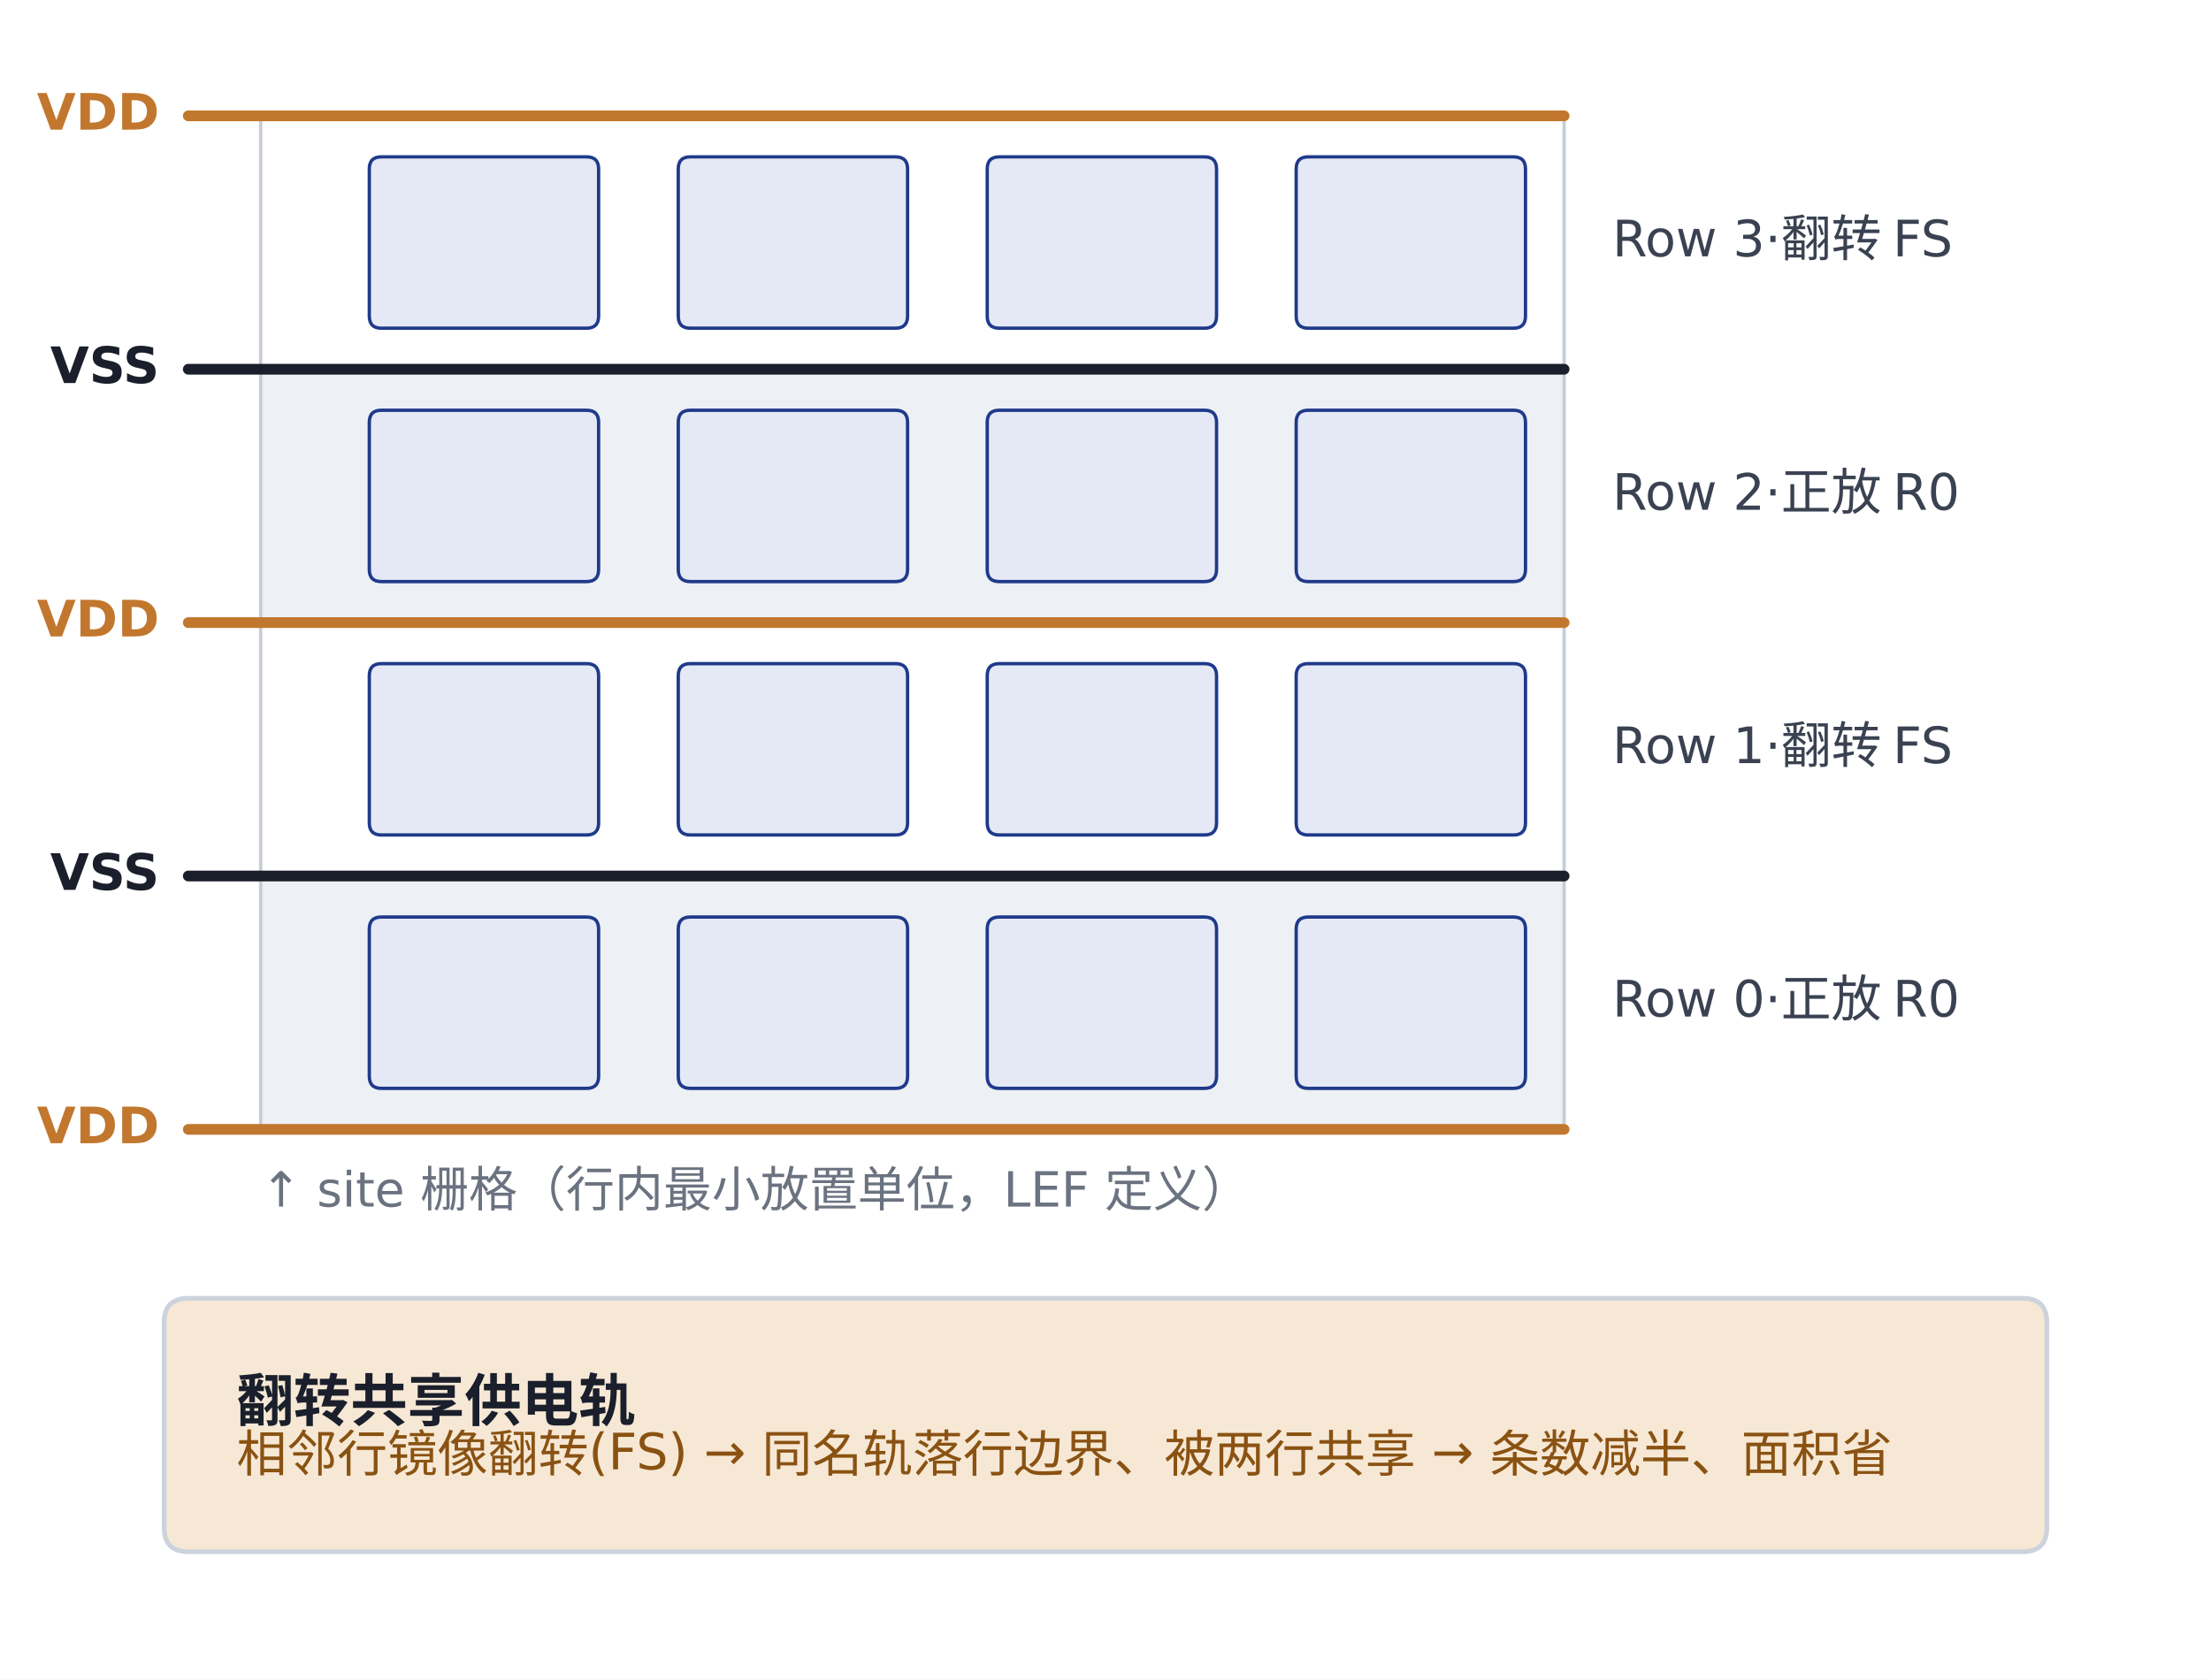
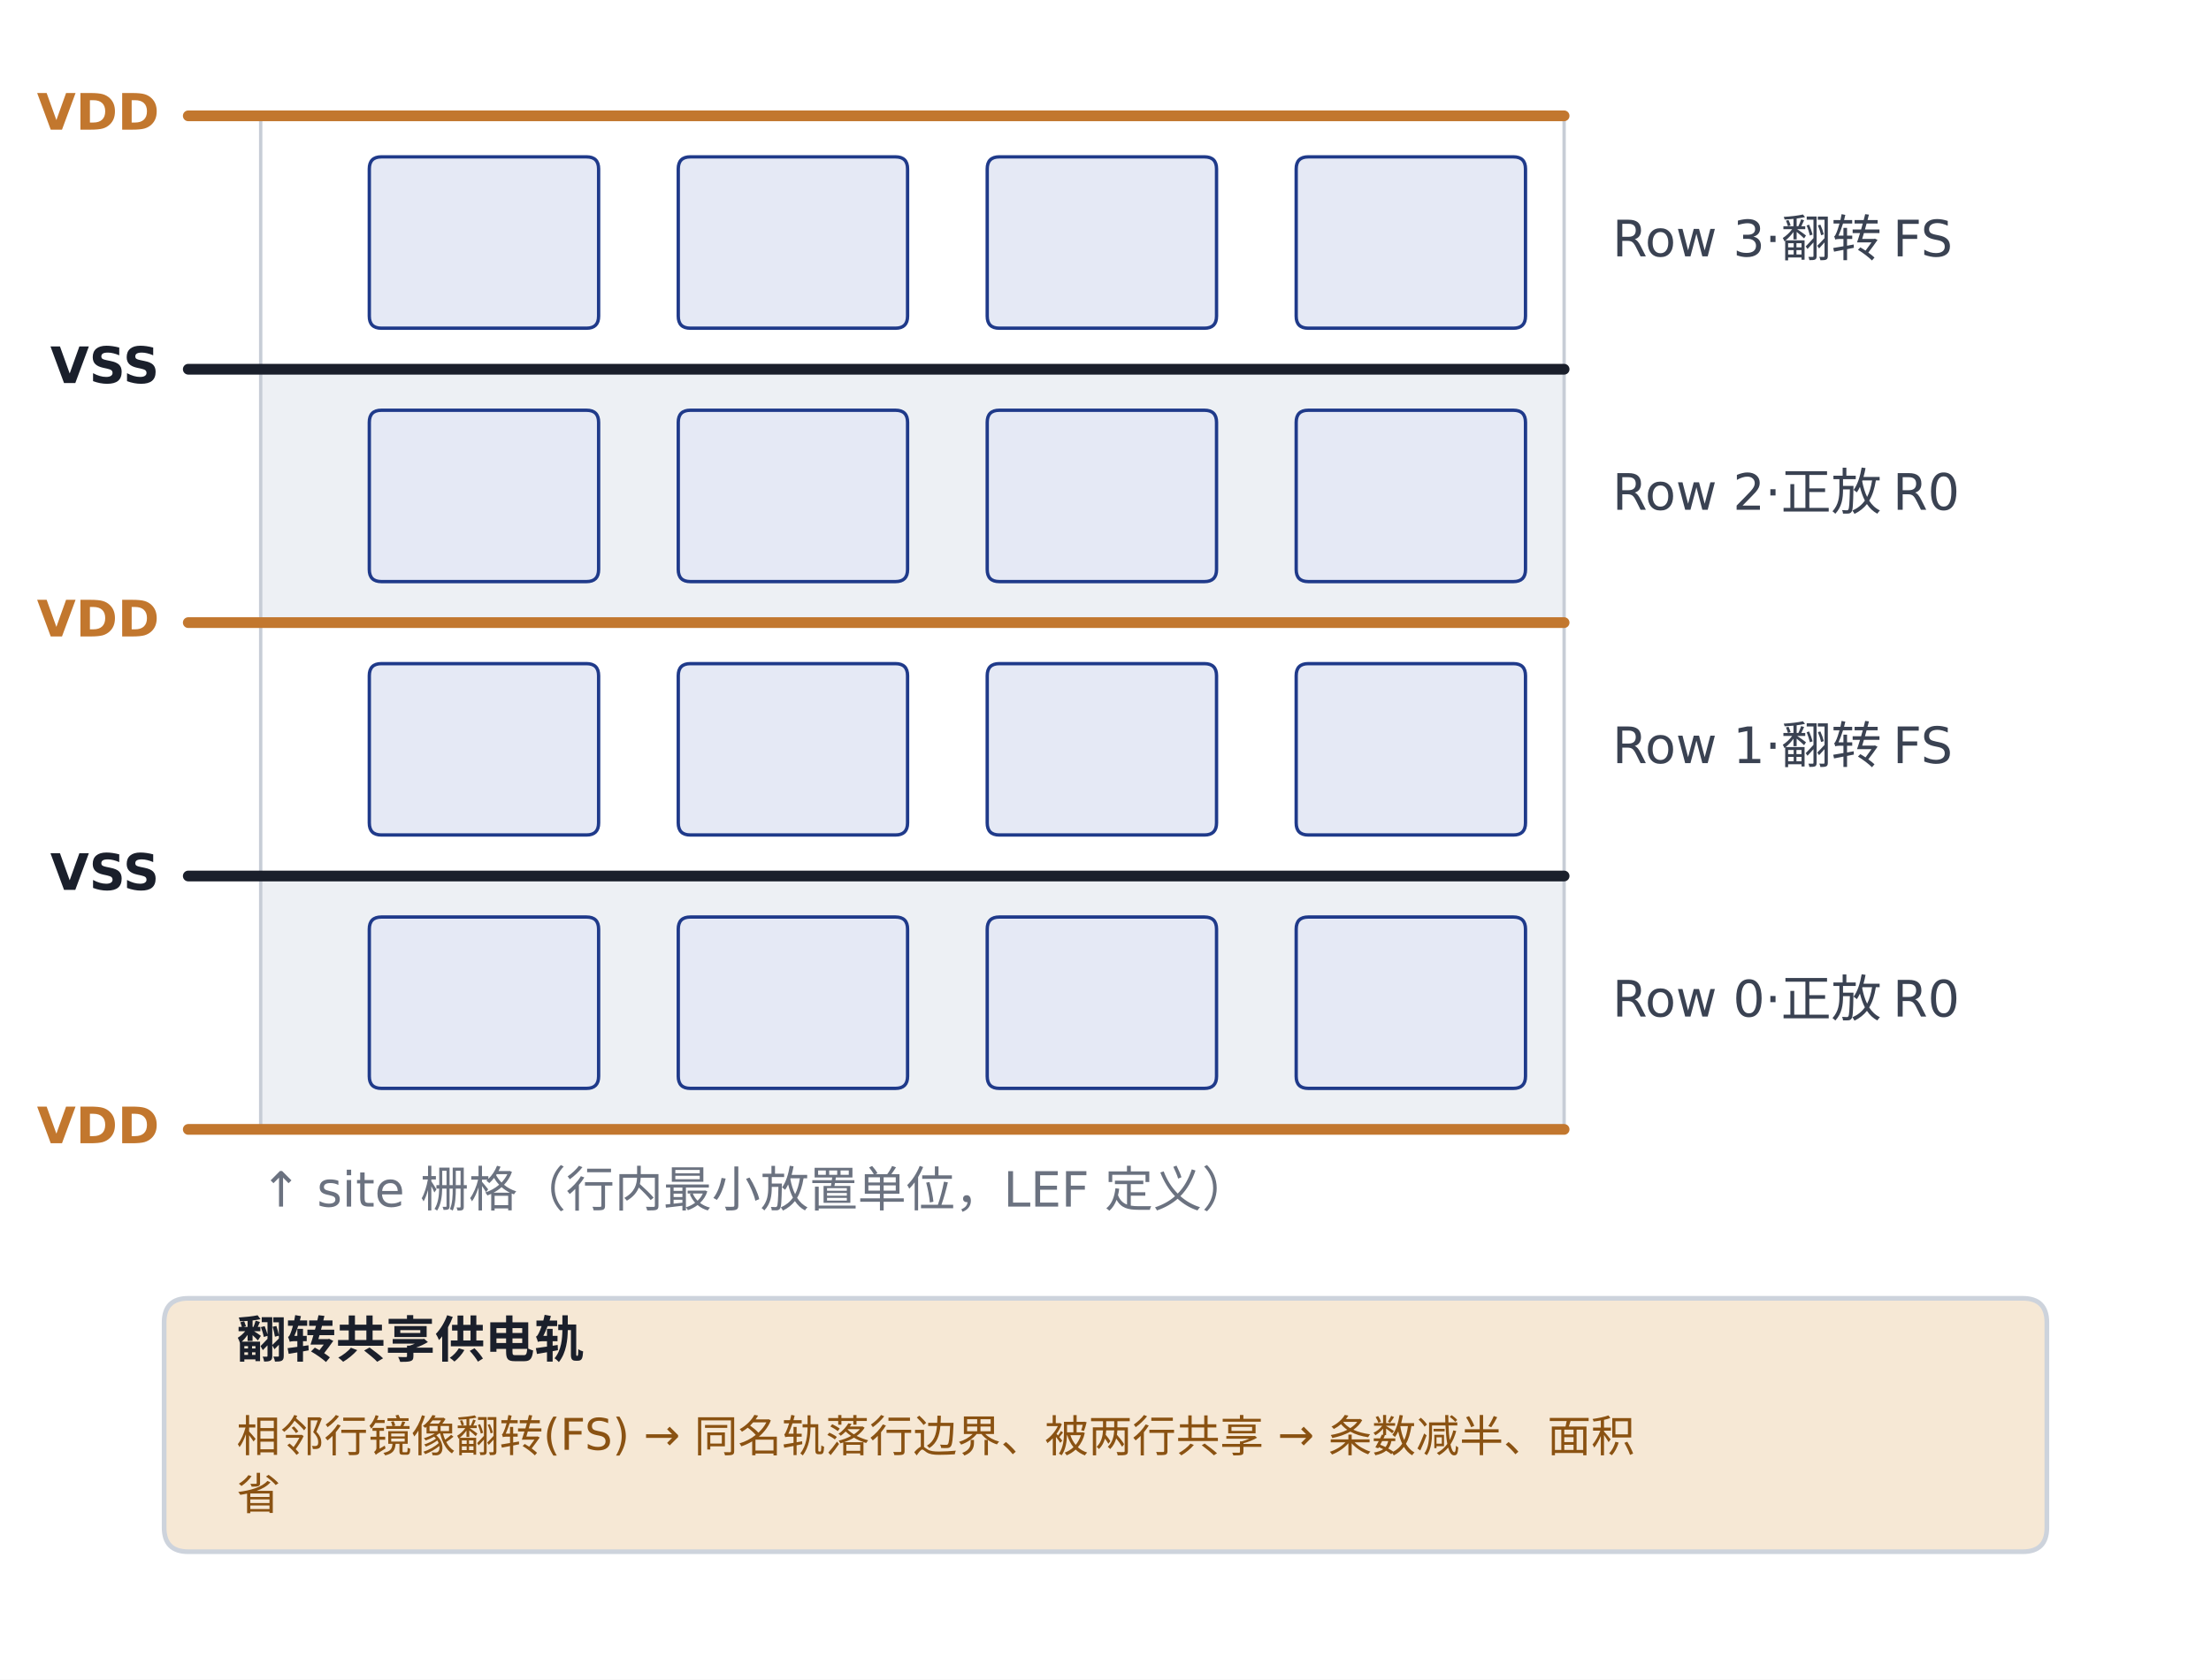
<svg xmlns="http://www.w3.org/2000/svg" width="659.52pt" height="501.12pt" viewBox="0 0 659.52 501.12" version="1.1">
  <defs>
    <style type="text/css">*{stroke-linejoin: round; stroke-linecap: butt}</style>
  </defs>
  <g id="figure_1">
    <g id="patch_1">
      <path d="M 0 501.12  L 659.52 501.12  L 659.52 0  L 0 0  z " style="fill: #ffffff" />
    </g>
    <g id="axes_1">
      <g id="patch_2">
-         <path d="M 5.76 495.36  L 653.76 495.36  L 653.76 5.76  L 5.76 5.76  z " clip-path="url(#p238c6eea0b)" style="fill: #ffffff" />
+         <path d="M 5.76 495.36  L 653.76 495.36  L 653.76 5.76  L 5.76 5.76  z " clip-path="url(#pae38d17460)" style="fill: #ffffff" />
      </g>
      <g id="patch_3">
-         <path d="M 77.76 336.96  L 466.56 336.96  L 466.56 261.36  L 77.76 261.36  z " clip-path="url(#p238c6eea0b)" style="fill: #edf0f4; stroke: #c7cdd6; stroke-linejoin: miter" />
+         <path d="M 77.76 336.96  L 466.56 336.96  L 466.56 261.36  L 77.76 261.36  z " clip-path="url(#pae38d17460)" style="fill: #edf0f4; stroke: #c7cdd6; stroke-linejoin: miter" />
      </g>
      <g id="patch_4">
-         <path d="M 77.76 261.36  L 466.56 261.36  L 466.56 185.76  L 77.76 185.76  z " clip-path="url(#p238c6eea0b)" style="fill: #ffffff; stroke: #c7cdd6; stroke-linejoin: miter" />
+         <path d="M 77.76 261.36  L 466.56 261.36  L 466.56 185.76  L 77.76 185.76  z " clip-path="url(#pae38d17460)" style="fill: #ffffff; stroke: #c7cdd6; stroke-linejoin: miter" />
      </g>
      <g id="patch_5">
-         <path d="M 77.76 185.76  L 466.56 185.76  L 466.56 110.16  L 77.76 110.16  z " clip-path="url(#p238c6eea0b)" style="fill: #edf0f4; stroke: #c7cdd6; stroke-linejoin: miter" />
+         <path d="M 77.76 185.76  L 466.56 185.76  L 466.56 110.16  L 77.76 110.16  z " clip-path="url(#pae38d17460)" style="fill: #edf0f4; stroke: #c7cdd6; stroke-linejoin: miter" />
      </g>
      <g id="patch_6">
-         <path d="M 77.76 110.16  L 466.56 110.16  L 466.56 34.56  L 77.76 34.56  z " clip-path="url(#p238c6eea0b)" style="fill: #ffffff; stroke: #c7cdd6; stroke-linejoin: miter" />
+         <path d="M 77.76 110.16  L 466.56 110.16  L 466.56 34.56  L 77.76 34.56  z " clip-path="url(#pae38d17460)" style="fill: #ffffff; stroke: #c7cdd6; stroke-linejoin: miter" />
      </g>
      <g id="patch_7">
-         <path d="M 56.16 462.96  L 603.36 462.96  Q 610.56 462.96 610.56 455.76  L 610.56 394.56  Q 610.56 387.36 603.36 387.36  L 56.16 387.36  Q 48.96 387.36 48.96 394.56  L 48.96 455.76  Q 48.96 462.96 56.16 462.96  z " clip-path="url(#p238c6eea0b)" style="fill: #f6e8d5; stroke: #cdd3dc; stroke-width: 1.4; stroke-linejoin: miter" />
+         <path d="M 56.16 462.96  L 603.36 462.96  Q 610.56 462.96 610.56 455.76  L 610.56 394.56  Q 610.56 387.36 603.36 387.36  L 56.16 387.36  Q 48.96 387.36 48.96 394.56  L 48.96 455.76  Q 48.96 462.96 56.16 462.96  z " clip-path="url(#pae38d17460)" style="fill: #f6e8d5; stroke: #cdd3dc; stroke-width: 1.4; stroke-linejoin: miter" />
      </g>
      <g id="text_1">
        <text style="font-size: 15px; font-family: 'Microsoft YaHei', 'Microsoft YaHei UI', 'SimHei', 'Segoe UI', 'DejaVu Sans', sans-serif; text-anchor: start; fill: #3a4252" x="480.96" y="303.291" transform="rotate(-0 480.96 303.2909)">Row 0·正放 R0</text>
      </g>
      <g id="patch_8">
-         <path d="M 113.76 324.72  L 174.96 324.72  Q 178.56 324.72 178.56 321.12  L 178.56 277.2  Q 178.56 273.6 174.96 273.6  L 113.76 273.6  Q 110.16 273.6 110.16 277.2  L 110.16 321.12  Q 110.16 324.72 113.76 324.72  z " clip-path="url(#p238c6eea0b)" style="fill: #e5e9f5; stroke: #1f3a8a; stroke-linejoin: miter" />
+         <path d="M 113.76 324.72  L 174.96 324.72  Q 178.56 324.72 178.56 321.12  L 178.56 277.2  Q 178.56 273.6 174.96 273.6  L 113.76 273.6  Q 110.16 273.6 110.16 277.2  L 110.16 321.12  Q 110.16 324.72 113.76 324.72  z " clip-path="url(#pae38d17460)" style="fill: #e5e9f5; stroke: #1f3a8a; stroke-linejoin: miter" />
      </g>
      <g id="patch_9">
-         <path d="M 205.92 324.72  L 267.12 324.72  Q 270.72 324.72 270.72 321.12  L 270.72 277.2  Q 270.72 273.6 267.12 273.6  L 205.92 273.6  Q 202.32 273.6 202.32 277.2  L 202.32 321.12  Q 202.32 324.72 205.92 324.72  z " clip-path="url(#p238c6eea0b)" style="fill: #e5e9f5; stroke: #1f3a8a; stroke-linejoin: miter" />
+         <path d="M 205.92 324.72  L 267.12 324.72  Q 270.72 324.72 270.72 321.12  L 270.72 277.2  Q 270.72 273.6 267.12 273.6  L 205.92 273.6  Q 202.32 273.6 202.32 277.2  L 202.32 321.12  Q 202.32 324.72 205.92 324.72  z " clip-path="url(#pae38d17460)" style="fill: #e5e9f5; stroke: #1f3a8a; stroke-linejoin: miter" />
      </g>
      <g id="patch_10">
-         <path d="M 298.08 324.72  L 359.28 324.72  Q 362.88 324.72 362.88 321.12  L 362.88 277.2  Q 362.88 273.6 359.28 273.6  L 298.08 273.6  Q 294.48 273.6 294.48 277.2  L 294.48 321.12  Q 294.48 324.72 298.08 324.72  z " clip-path="url(#p238c6eea0b)" style="fill: #e5e9f5; stroke: #1f3a8a; stroke-linejoin: miter" />
+         <path d="M 298.08 324.72  L 359.28 324.72  Q 362.88 324.72 362.88 321.12  L 362.88 277.2  Q 362.88 273.6 359.28 273.6  L 298.08 273.6  Q 294.48 273.6 294.48 277.2  L 294.48 321.12  Q 294.48 324.72 298.08 324.72  z " clip-path="url(#pae38d17460)" style="fill: #e5e9f5; stroke: #1f3a8a; stroke-linejoin: miter" />
      </g>
      <g id="patch_11">
-         <path d="M 390.24 324.72  L 451.44 324.72  Q 455.04 324.72 455.04 321.12  L 455.04 277.2  Q 455.04 273.6 451.44 273.6  L 390.24 273.6  Q 386.64 273.6 386.64 277.2  L 386.64 321.12  Q 386.64 324.72 390.24 324.72  z " clip-path="url(#p238c6eea0b)" style="fill: #e5e9f5; stroke: #1f3a8a; stroke-linejoin: miter" />
+         <path d="M 390.24 324.72  L 451.44 324.72  Q 455.04 324.72 455.04 321.12  L 455.04 277.2  Q 455.04 273.6 451.44 273.6  L 390.24 273.6  Q 386.64 273.6 386.64 277.2  L 386.64 321.12  Q 386.64 324.72 390.24 324.72  z " clip-path="url(#pae38d17460)" style="fill: #e5e9f5; stroke: #1f3a8a; stroke-linejoin: miter" />
      </g>
      <g id="text_2">
        <text style="font-size: 15px; font-family: 'Microsoft YaHei', 'Microsoft YaHei UI', 'SimHei', 'Segoe UI', 'DejaVu Sans', sans-serif; text-anchor: start; fill: #3a4252" x="480.96" y="227.691" transform="rotate(-0 480.96 227.6909)">Row 1·翻转 FS</text>
      </g>
      <g id="patch_12">
-         <path d="M 113.76 249.12  L 174.96 249.12  Q 178.56 249.12 178.56 245.52  L 178.56 201.6  Q 178.56 198 174.96 198  L 113.76 198  Q 110.16 198 110.16 201.6  L 110.16 245.52  Q 110.16 249.12 113.76 249.12  z " clip-path="url(#p238c6eea0b)" style="fill: #e5e9f5; stroke: #1f3a8a; stroke-linejoin: miter" />
+         <path d="M 113.76 249.12  L 174.96 249.12  Q 178.56 249.12 178.56 245.52  L 178.56 201.6  Q 178.56 198 174.96 198  L 113.76 198  Q 110.16 198 110.16 201.6  L 110.16 245.52  Q 110.16 249.12 113.76 249.12  z " clip-path="url(#pae38d17460)" style="fill: #e5e9f5; stroke: #1f3a8a; stroke-linejoin: miter" />
      </g>
      <g id="patch_13">
-         <path d="M 205.92 249.12  L 267.12 249.12  Q 270.72 249.12 270.72 245.52  L 270.72 201.6  Q 270.72 198 267.12 198  L 205.92 198  Q 202.32 198 202.32 201.6  L 202.32 245.52  Q 202.32 249.12 205.92 249.12  z " clip-path="url(#p238c6eea0b)" style="fill: #e5e9f5; stroke: #1f3a8a; stroke-linejoin: miter" />
+         <path d="M 205.92 249.12  L 267.12 249.12  Q 270.72 249.12 270.72 245.52  L 270.72 201.6  Q 270.72 198 267.12 198  L 205.92 198  Q 202.32 198 202.32 201.6  L 202.32 245.52  Q 202.32 249.12 205.92 249.12  z " clip-path="url(#pae38d17460)" style="fill: #e5e9f5; stroke: #1f3a8a; stroke-linejoin: miter" />
      </g>
      <g id="patch_14">
-         <path d="M 298.08 249.12  L 359.28 249.12  Q 362.88 249.12 362.88 245.52  L 362.88 201.6  Q 362.88 198 359.28 198  L 298.08 198  Q 294.48 198 294.48 201.6  L 294.48 245.52  Q 294.48 249.12 298.08 249.12  z " clip-path="url(#p238c6eea0b)" style="fill: #e5e9f5; stroke: #1f3a8a; stroke-linejoin: miter" />
+         <path d="M 298.08 249.12  L 359.28 249.12  Q 362.88 249.12 362.88 245.52  L 362.88 201.6  Q 362.88 198 359.28 198  L 298.08 198  Q 294.48 198 294.48 201.6  L 294.48 245.52  Q 294.48 249.12 298.08 249.12  z " clip-path="url(#pae38d17460)" style="fill: #e5e9f5; stroke: #1f3a8a; stroke-linejoin: miter" />
      </g>
      <g id="patch_15">
-         <path d="M 390.24 249.12  L 451.44 249.12  Q 455.04 249.12 455.04 245.52  L 455.04 201.6  Q 455.04 198 451.44 198  L 390.24 198  Q 386.64 198 386.64 201.6  L 386.64 245.52  Q 386.64 249.12 390.24 249.12  z " clip-path="url(#p238c6eea0b)" style="fill: #e5e9f5; stroke: #1f3a8a; stroke-linejoin: miter" />
+         <path d="M 390.24 249.12  L 451.44 249.12  Q 455.04 249.12 455.04 245.52  L 455.04 201.6  Q 455.04 198 451.44 198  L 390.24 198  Q 386.64 198 386.64 201.6  L 386.64 245.52  Q 386.64 249.12 390.24 249.12  z " clip-path="url(#pae38d17460)" style="fill: #e5e9f5; stroke: #1f3a8a; stroke-linejoin: miter" />
      </g>
      <g id="text_3">
        <text style="font-size: 15px; font-family: 'Microsoft YaHei', 'Microsoft YaHei UI', 'SimHei', 'Segoe UI', 'DejaVu Sans', sans-serif; text-anchor: start; fill: #3a4252" x="480.96" y="152.091" transform="rotate(-0 480.96 152.0909)">Row 2·正放 R0</text>
      </g>
      <g id="patch_16">
-         <path d="M 113.76 173.52  L 174.96 173.52  Q 178.56 173.52 178.56 169.92  L 178.56 126  Q 178.56 122.4 174.96 122.4  L 113.76 122.4  Q 110.16 122.4 110.16 126  L 110.16 169.92  Q 110.16 173.52 113.76 173.52  z " clip-path="url(#p238c6eea0b)" style="fill: #e5e9f5; stroke: #1f3a8a; stroke-linejoin: miter" />
+         <path d="M 113.76 173.52  L 174.96 173.52  Q 178.56 173.52 178.56 169.92  L 178.56 126  Q 178.56 122.4 174.96 122.4  L 113.76 122.4  Q 110.16 122.4 110.16 126  L 110.16 169.92  Q 110.16 173.52 113.76 173.52  z " clip-path="url(#pae38d17460)" style="fill: #e5e9f5; stroke: #1f3a8a; stroke-linejoin: miter" />
      </g>
      <g id="patch_17">
-         <path d="M 205.92 173.52  L 267.12 173.52  Q 270.72 173.52 270.72 169.92  L 270.72 126  Q 270.72 122.4 267.12 122.4  L 205.92 122.4  Q 202.32 122.4 202.32 126  L 202.32 169.92  Q 202.32 173.52 205.92 173.52  z " clip-path="url(#p238c6eea0b)" style="fill: #e5e9f5; stroke: #1f3a8a; stroke-linejoin: miter" />
+         <path d="M 205.92 173.52  L 267.12 173.52  Q 270.72 173.52 270.72 169.92  L 270.72 126  Q 270.72 122.4 267.12 122.4  L 205.92 122.4  Q 202.32 122.4 202.32 126  L 202.32 169.92  Q 202.32 173.52 205.92 173.52  z " clip-path="url(#pae38d17460)" style="fill: #e5e9f5; stroke: #1f3a8a; stroke-linejoin: miter" />
      </g>
      <g id="patch_18">
-         <path d="M 298.08 173.52  L 359.28 173.52  Q 362.88 173.52 362.88 169.92  L 362.88 126  Q 362.88 122.4 359.28 122.4  L 298.08 122.4  Q 294.48 122.4 294.48 126  L 294.48 169.92  Q 294.48 173.52 298.08 173.52  z " clip-path="url(#p238c6eea0b)" style="fill: #e5e9f5; stroke: #1f3a8a; stroke-linejoin: miter" />
+         <path d="M 298.08 173.52  L 359.28 173.52  Q 362.88 173.52 362.88 169.92  L 362.88 126  Q 362.88 122.4 359.28 122.4  L 298.08 122.4  Q 294.48 122.4 294.48 126  L 294.48 169.92  Q 294.48 173.52 298.08 173.52  z " clip-path="url(#pae38d17460)" style="fill: #e5e9f5; stroke: #1f3a8a; stroke-linejoin: miter" />
      </g>
      <g id="patch_19">
-         <path d="M 390.24 173.52  L 451.44 173.52  Q 455.04 173.52 455.04 169.92  L 455.04 126  Q 455.04 122.4 451.44 122.4  L 390.24 122.4  Q 386.64 122.4 386.64 126  L 386.64 169.92  Q 386.64 173.52 390.24 173.52  z " clip-path="url(#p238c6eea0b)" style="fill: #e5e9f5; stroke: #1f3a8a; stroke-linejoin: miter" />
+         <path d="M 390.24 173.52  L 451.44 173.52  Q 455.04 173.52 455.04 169.92  L 455.04 126  Q 455.04 122.4 451.44 122.4  L 390.24 122.4  Q 386.64 122.4 386.64 126  L 386.64 169.92  Q 386.64 173.52 390.24 173.52  z " clip-path="url(#pae38d17460)" style="fill: #e5e9f5; stroke: #1f3a8a; stroke-linejoin: miter" />
      </g>
      <g id="text_4">
        <text style="font-size: 15px; font-family: 'Microsoft YaHei', 'Microsoft YaHei UI', 'SimHei', 'Segoe UI', 'DejaVu Sans', sans-serif; text-anchor: start; fill: #3a4252" x="480.96" y="76.491" transform="rotate(-0 480.96 76.49086)">Row 3·翻转 FS</text>
      </g>
      <g id="patch_20">
-         <path d="M 113.76 97.92  L 174.96 97.92  Q 178.56 97.92 178.56 94.32  L 178.56 50.4  Q 178.56 46.8 174.96 46.8  L 113.76 46.8  Q 110.16 46.8 110.16 50.4  L 110.16 94.32  Q 110.16 97.92 113.76 97.92  z " clip-path="url(#p238c6eea0b)" style="fill: #e5e9f5; stroke: #1f3a8a; stroke-linejoin: miter" />
+         <path d="M 113.76 97.92  L 174.96 97.92  Q 178.56 97.92 178.56 94.32  L 178.56 50.4  Q 178.56 46.8 174.96 46.8  L 113.76 46.8  Q 110.16 46.8 110.16 50.4  L 110.16 94.32  Q 110.16 97.92 113.76 97.92  z " clip-path="url(#pae38d17460)" style="fill: #e5e9f5; stroke: #1f3a8a; stroke-linejoin: miter" />
      </g>
      <g id="patch_21">
-         <path d="M 205.92 97.92  L 267.12 97.92  Q 270.72 97.92 270.72 94.32  L 270.72 50.4  Q 270.72 46.8 267.12 46.8  L 205.92 46.8  Q 202.32 46.8 202.32 50.4  L 202.32 94.32  Q 202.32 97.92 205.92 97.92  z " clip-path="url(#p238c6eea0b)" style="fill: #e5e9f5; stroke: #1f3a8a; stroke-linejoin: miter" />
+         <path d="M 205.92 97.92  L 267.12 97.92  Q 270.72 97.92 270.72 94.32  L 270.72 50.4  Q 270.72 46.8 267.12 46.8  L 205.92 46.8  Q 202.32 46.8 202.32 50.4  L 202.32 94.32  Q 202.32 97.92 205.92 97.92  z " clip-path="url(#pae38d17460)" style="fill: #e5e9f5; stroke: #1f3a8a; stroke-linejoin: miter" />
      </g>
      <g id="patch_22">
-         <path d="M 298.08 97.92  L 359.28 97.92  Q 362.88 97.92 362.88 94.32  L 362.88 50.4  Q 362.88 46.8 359.28 46.8  L 298.08 46.8  Q 294.48 46.8 294.48 50.4  L 294.48 94.32  Q 294.48 97.92 298.08 97.92  z " clip-path="url(#p238c6eea0b)" style="fill: #e5e9f5; stroke: #1f3a8a; stroke-linejoin: miter" />
+         <path d="M 298.08 97.92  L 359.28 97.92  Q 362.88 97.92 362.88 94.32  L 362.88 50.4  Q 362.88 46.8 359.28 46.8  L 298.08 46.8  Q 294.48 46.8 294.48 50.4  L 294.48 94.32  Q 294.48 97.92 298.08 97.92  z " clip-path="url(#pae38d17460)" style="fill: #e5e9f5; stroke: #1f3a8a; stroke-linejoin: miter" />
      </g>
      <g id="patch_23">
-         <path d="M 390.24 97.92  L 451.44 97.92  Q 455.04 97.92 455.04 94.32  L 455.04 50.4  Q 455.04 46.8 451.44 46.8  L 390.24 46.8  Q 386.64 46.8 386.64 50.4  L 386.64 94.32  Q 386.64 97.92 390.24 97.92  z " clip-path="url(#p238c6eea0b)" style="fill: #e5e9f5; stroke: #1f3a8a; stroke-linejoin: miter" />
+         <path d="M 390.24 97.92  L 451.44 97.92  Q 455.04 97.92 455.04 94.32  L 455.04 50.4  Q 455.04 46.8 451.44 46.8  L 390.24 46.8  Q 386.64 46.8 386.64 50.4  L 386.64 94.32  Q 386.64 97.92 390.24 97.92  z " clip-path="url(#pae38d17460)" style="fill: #e5e9f5; stroke: #1f3a8a; stroke-linejoin: miter" />
      </g>
      <g id="text_5">
        <text style="font-weight: 700; font-size: 15px; font-family: 'Microsoft YaHei', 'Microsoft YaHei UI', 'SimHei', 'Segoe UI', 'DejaVu Sans', sans-serif; text-anchor: end; fill: #c2772e" x="47.52" y="341.091" transform="rotate(-0 47.52 341.0909)">VDD</text>
      </g>
      <g id="text_6">
        <text style="font-weight: 700; font-size: 15px; font-family: 'Microsoft YaHei', 'Microsoft YaHei UI', 'SimHei', 'Segoe UI', 'DejaVu Sans', sans-serif; text-anchor: end; fill: #1a1f2b" x="47.52" y="265.491" transform="rotate(-0 47.52 265.4909)">VSS</text>
      </g>
      <g id="text_7">
        <text style="font-weight: 700; font-size: 15px; font-family: 'Microsoft YaHei', 'Microsoft YaHei UI', 'SimHei', 'Segoe UI', 'DejaVu Sans', sans-serif; text-anchor: end; fill: #c2772e" x="47.52" y="189.891" transform="rotate(-0 47.52 189.8909)">VDD</text>
      </g>
      <g id="text_8">
        <text style="font-weight: 700; font-size: 15px; font-family: 'Microsoft YaHei', 'Microsoft YaHei UI', 'SimHei', 'Segoe UI', 'DejaVu Sans', sans-serif; text-anchor: end; fill: #1a1f2b" x="47.52" y="114.291" transform="rotate(-0 47.52 114.2909)">VSS</text>
      </g>
      <g id="text_9">
        <text style="font-weight: 700; font-size: 15px; font-family: 'Microsoft YaHei', 'Microsoft YaHei UI', 'SimHei', 'Segoe UI', 'DejaVu Sans', sans-serif; text-anchor: end; fill: #c2772e" x="47.52" y="38.691" transform="rotate(-0 47.52 38.69086)">VDD</text>
      </g>
      <g id="text_10">
        <text style="font-size: 14.5px; font-family: 'Microsoft YaHei', 'Microsoft YaHei UI', 'SimHei', 'Segoe UI', 'DejaVu Sans', sans-serif; text-anchor: start; fill: #6b7280" x="77.76" y="360" transform="rotate(-0 77.76 360)">↑ site 栅格（行内最小放置单位，LEF 定义）</text>
      </g>
      <g id="text_11">
-         <text style="font-weight: 700; font-size: 17px; font-family: 'Microsoft YaHei', 'Microsoft YaHei UI', 'SimHei', 'Segoe UI', 'DejaVu Sans', sans-serif; text-anchor: start; fill: #1a1f2b" x="70.56" y="423.989" transform="rotate(-0 70.56 423.9894)">翻转共享供电轨</text>
+         <text style="font-weight: 700; font-size: 14.809px; font-family: 'Microsoft YaHei', 'Microsoft YaHei UI', 'SimHei', 'Segoe UI', 'DejaVu Sans', sans-serif; text-anchor: start; fill: #1a1f2b" x="70.56" y="404.958" transform="rotate(-0 70.56 404.9581)">翻转共享供电轨</text>
      </g>
      <g id="text_12">
-         <text style="font-size: 15px; font-family: 'Microsoft YaHei', 'Microsoft YaHei UI', 'SimHei', 'Segoe UI', 'DejaVu Sans', sans-serif; text-anchor: start; fill: #8a5212" x="70.56" y="439.071" transform="rotate(-0 70.56 439.0711)">相邻行镜像翻转(FS) → 同名轨落行边界、被两行共享 → 条数减半、面积省</text>
+         <text style="font-size: 13.067px; font-family: 'Microsoft YaHei', 'Microsoft YaHei UI', 'SimHei', 'Segoe UI', 'DejaVu Sans', sans-serif; text-anchor: start; fill: #8a5212" x="70.56" y="433.149" transform="rotate(-0 70.56 433.1488)">相邻行镜像翻转(FS) → 同名轨落行边界、被两行共享 → 条数减半、面积</text>
+       </g>
+       <g id="text_13">
+         <text style="font-size: 13.067px; font-family: 'Microsoft YaHei', 'Microsoft YaHei UI', 'SimHei', 'Segoe UI', 'DejaVu Sans', sans-serif; text-anchor: start; fill: #8a5212" x="70.56" y="450.397" transform="rotate(-0 70.56 450.3971)">省</text>
      </g>
      <g id="line2d_1">
-         <path d="M 56.16 336.96  L 466.56 336.96  " clip-path="url(#p238c6eea0b)" style="fill: none; stroke: #c2772e; stroke-width: 3.2; stroke-linecap: round" />
+         <path d="M 56.16 336.96  L 466.56 336.96  " clip-path="url(#pae38d17460)" style="fill: none; stroke: #c2772e; stroke-width: 3.2; stroke-linecap: round" />
      </g>
      <g id="line2d_2">
-         <path d="M 56.16 261.36  L 466.56 261.36  " clip-path="url(#p238c6eea0b)" style="fill: none; stroke: #1a1f2b; stroke-width: 3.2; stroke-linecap: round" />
+         <path d="M 56.16 261.36  L 466.56 261.36  " clip-path="url(#pae38d17460)" style="fill: none; stroke: #1a1f2b; stroke-width: 3.2; stroke-linecap: round" />
      </g>
      <g id="line2d_3">
-         <path d="M 56.16 185.76  L 466.56 185.76  " clip-path="url(#p238c6eea0b)" style="fill: none; stroke: #c2772e; stroke-width: 3.2; stroke-linecap: round" />
+         <path d="M 56.16 185.76  L 466.56 185.76  " clip-path="url(#pae38d17460)" style="fill: none; stroke: #c2772e; stroke-width: 3.2; stroke-linecap: round" />
      </g>
      <g id="line2d_4">
-         <path d="M 56.16 110.16  L 466.56 110.16  " clip-path="url(#p238c6eea0b)" style="fill: none; stroke: #1a1f2b; stroke-width: 3.2; stroke-linecap: round" />
+         <path d="M 56.16 110.16  L 466.56 110.16  " clip-path="url(#pae38d17460)" style="fill: none; stroke: #1a1f2b; stroke-width: 3.2; stroke-linecap: round" />
      </g>
      <g id="line2d_5">
-         <path d="M 56.16 34.56  L 466.56 34.56  " clip-path="url(#p238c6eea0b)" style="fill: none; stroke: #c2772e; stroke-width: 3.2; stroke-linecap: round" />
+         <path d="M 56.16 34.56  L 466.56 34.56  " clip-path="url(#pae38d17460)" style="fill: none; stroke: #c2772e; stroke-width: 3.2; stroke-linecap: round" />
      </g>
    </g>
  </g>
  <defs>
-     <clipPath id="p238c6eea0b">
+     <clipPath id="pae38d17460">
      <rect x="5.76" y="5.76" width="648" height="489.6" />
    </clipPath>
  </defs>
</svg>
